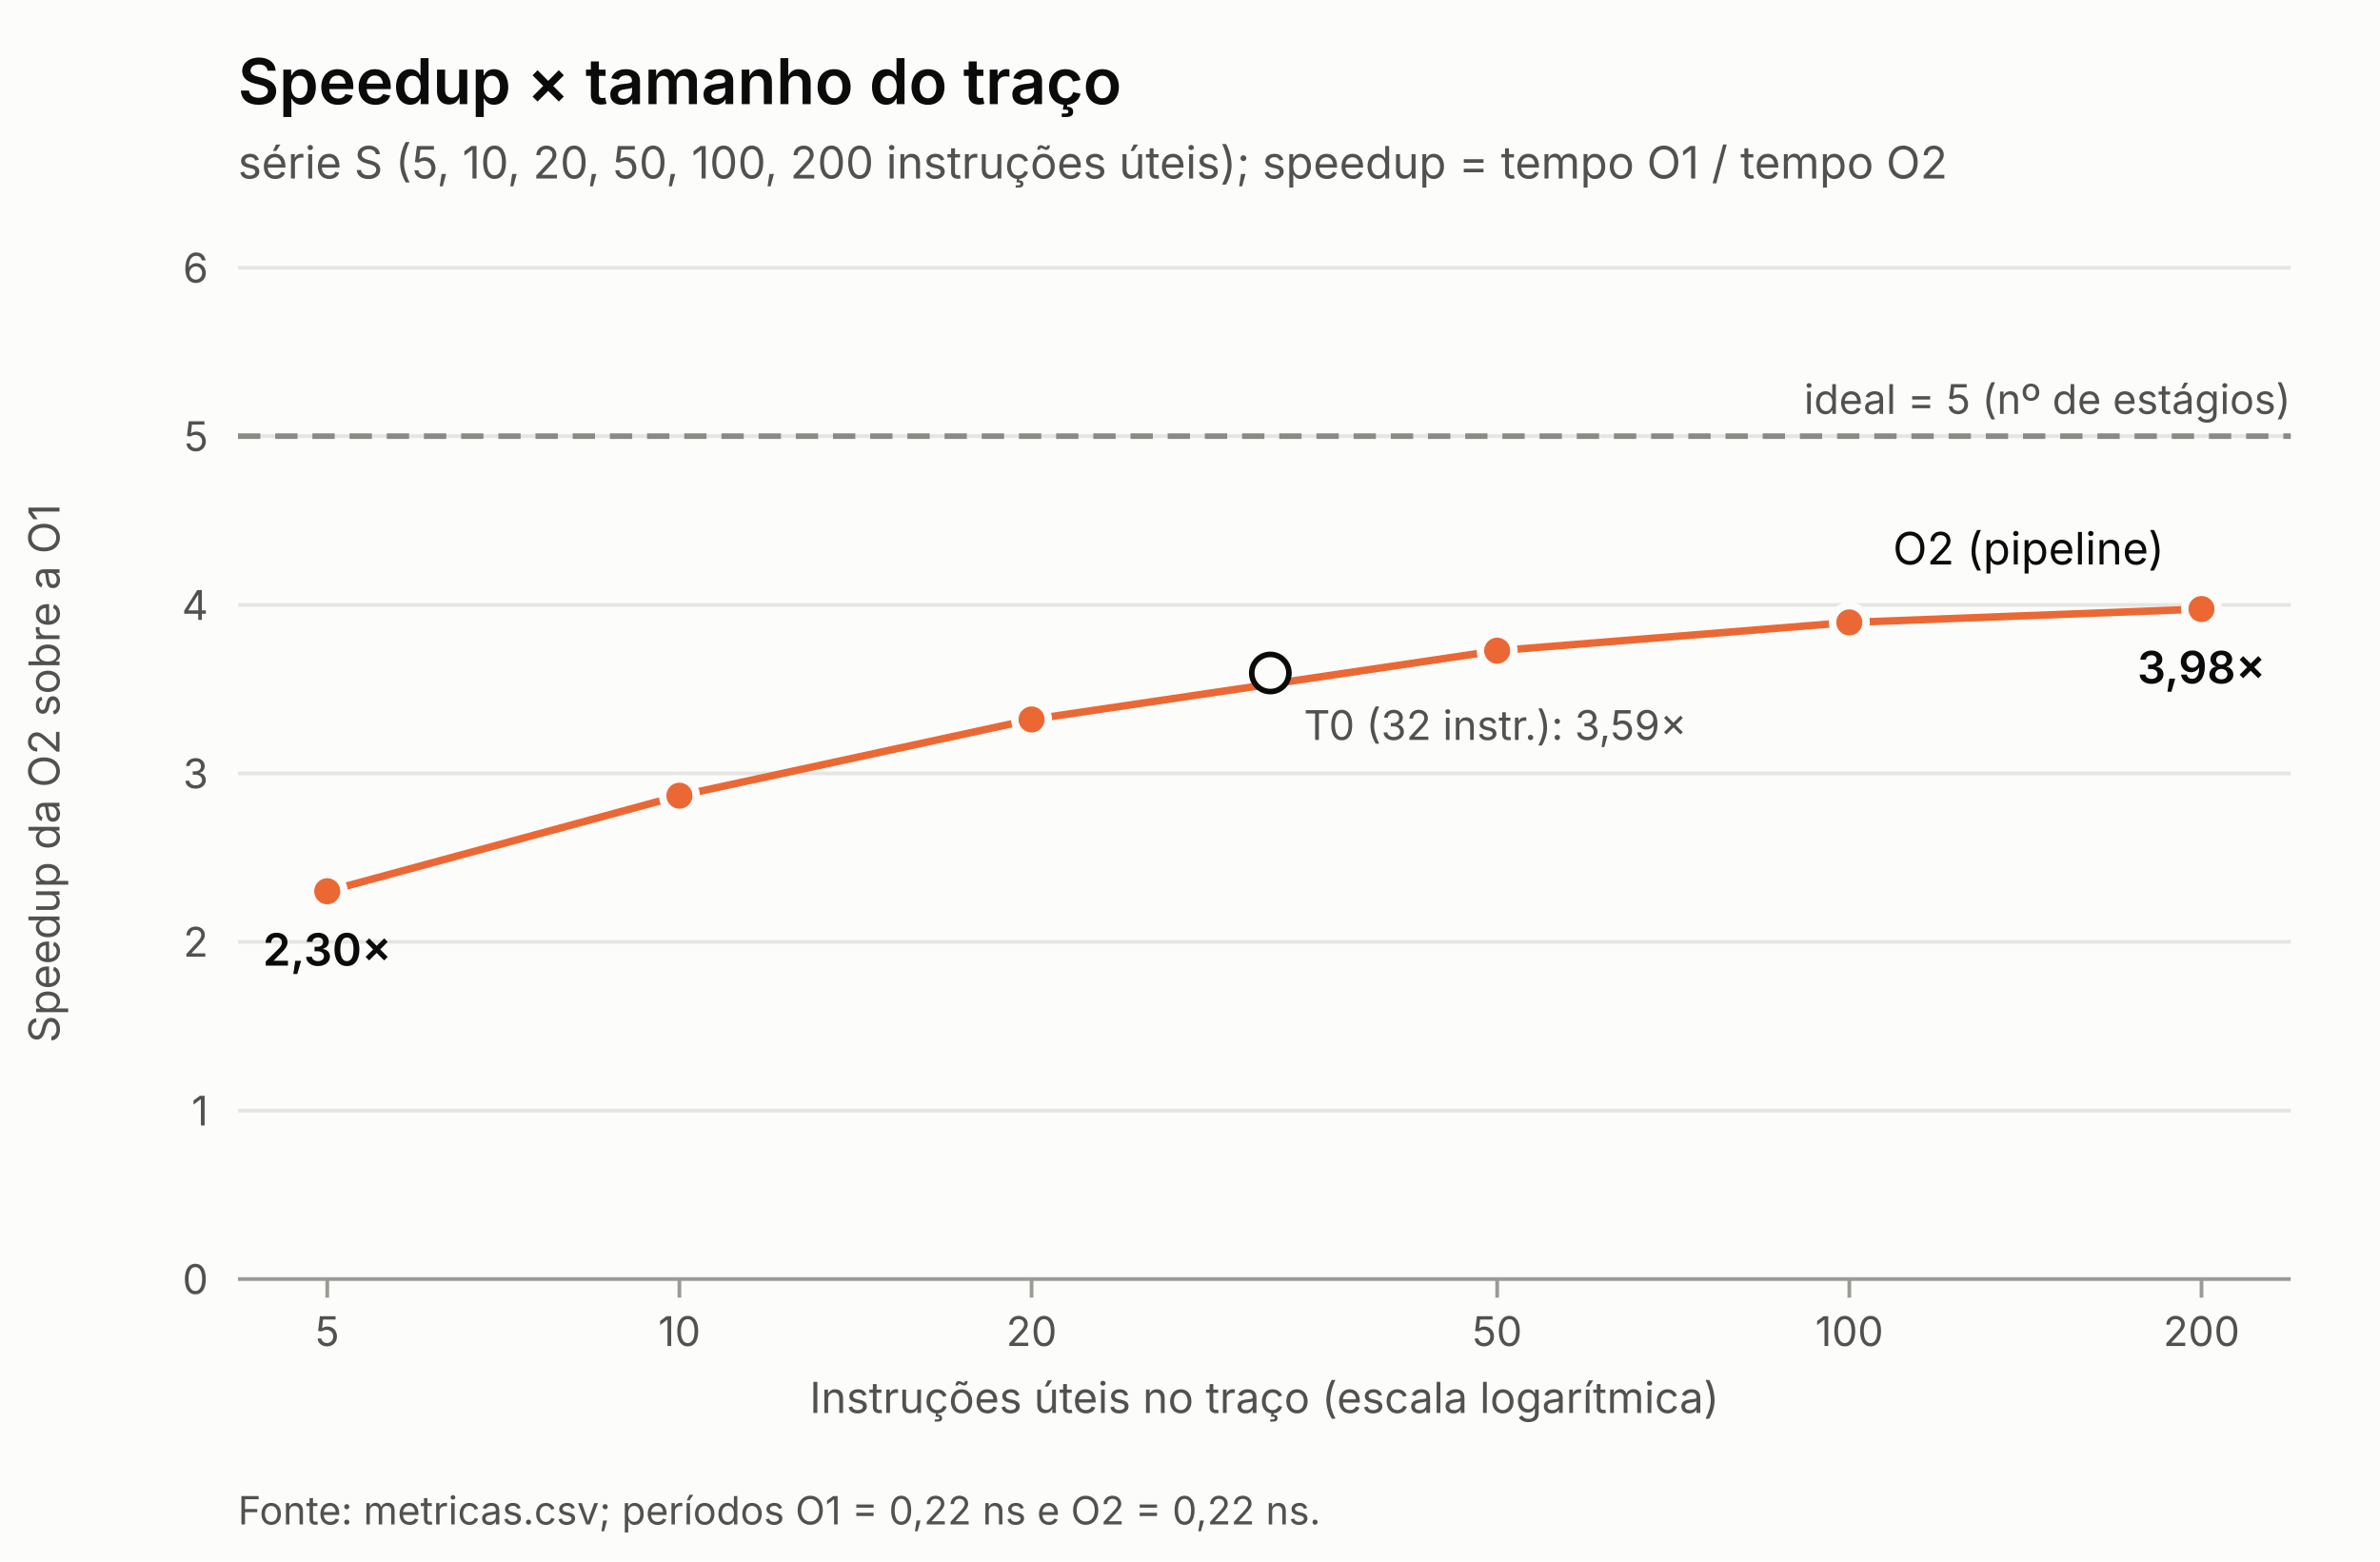
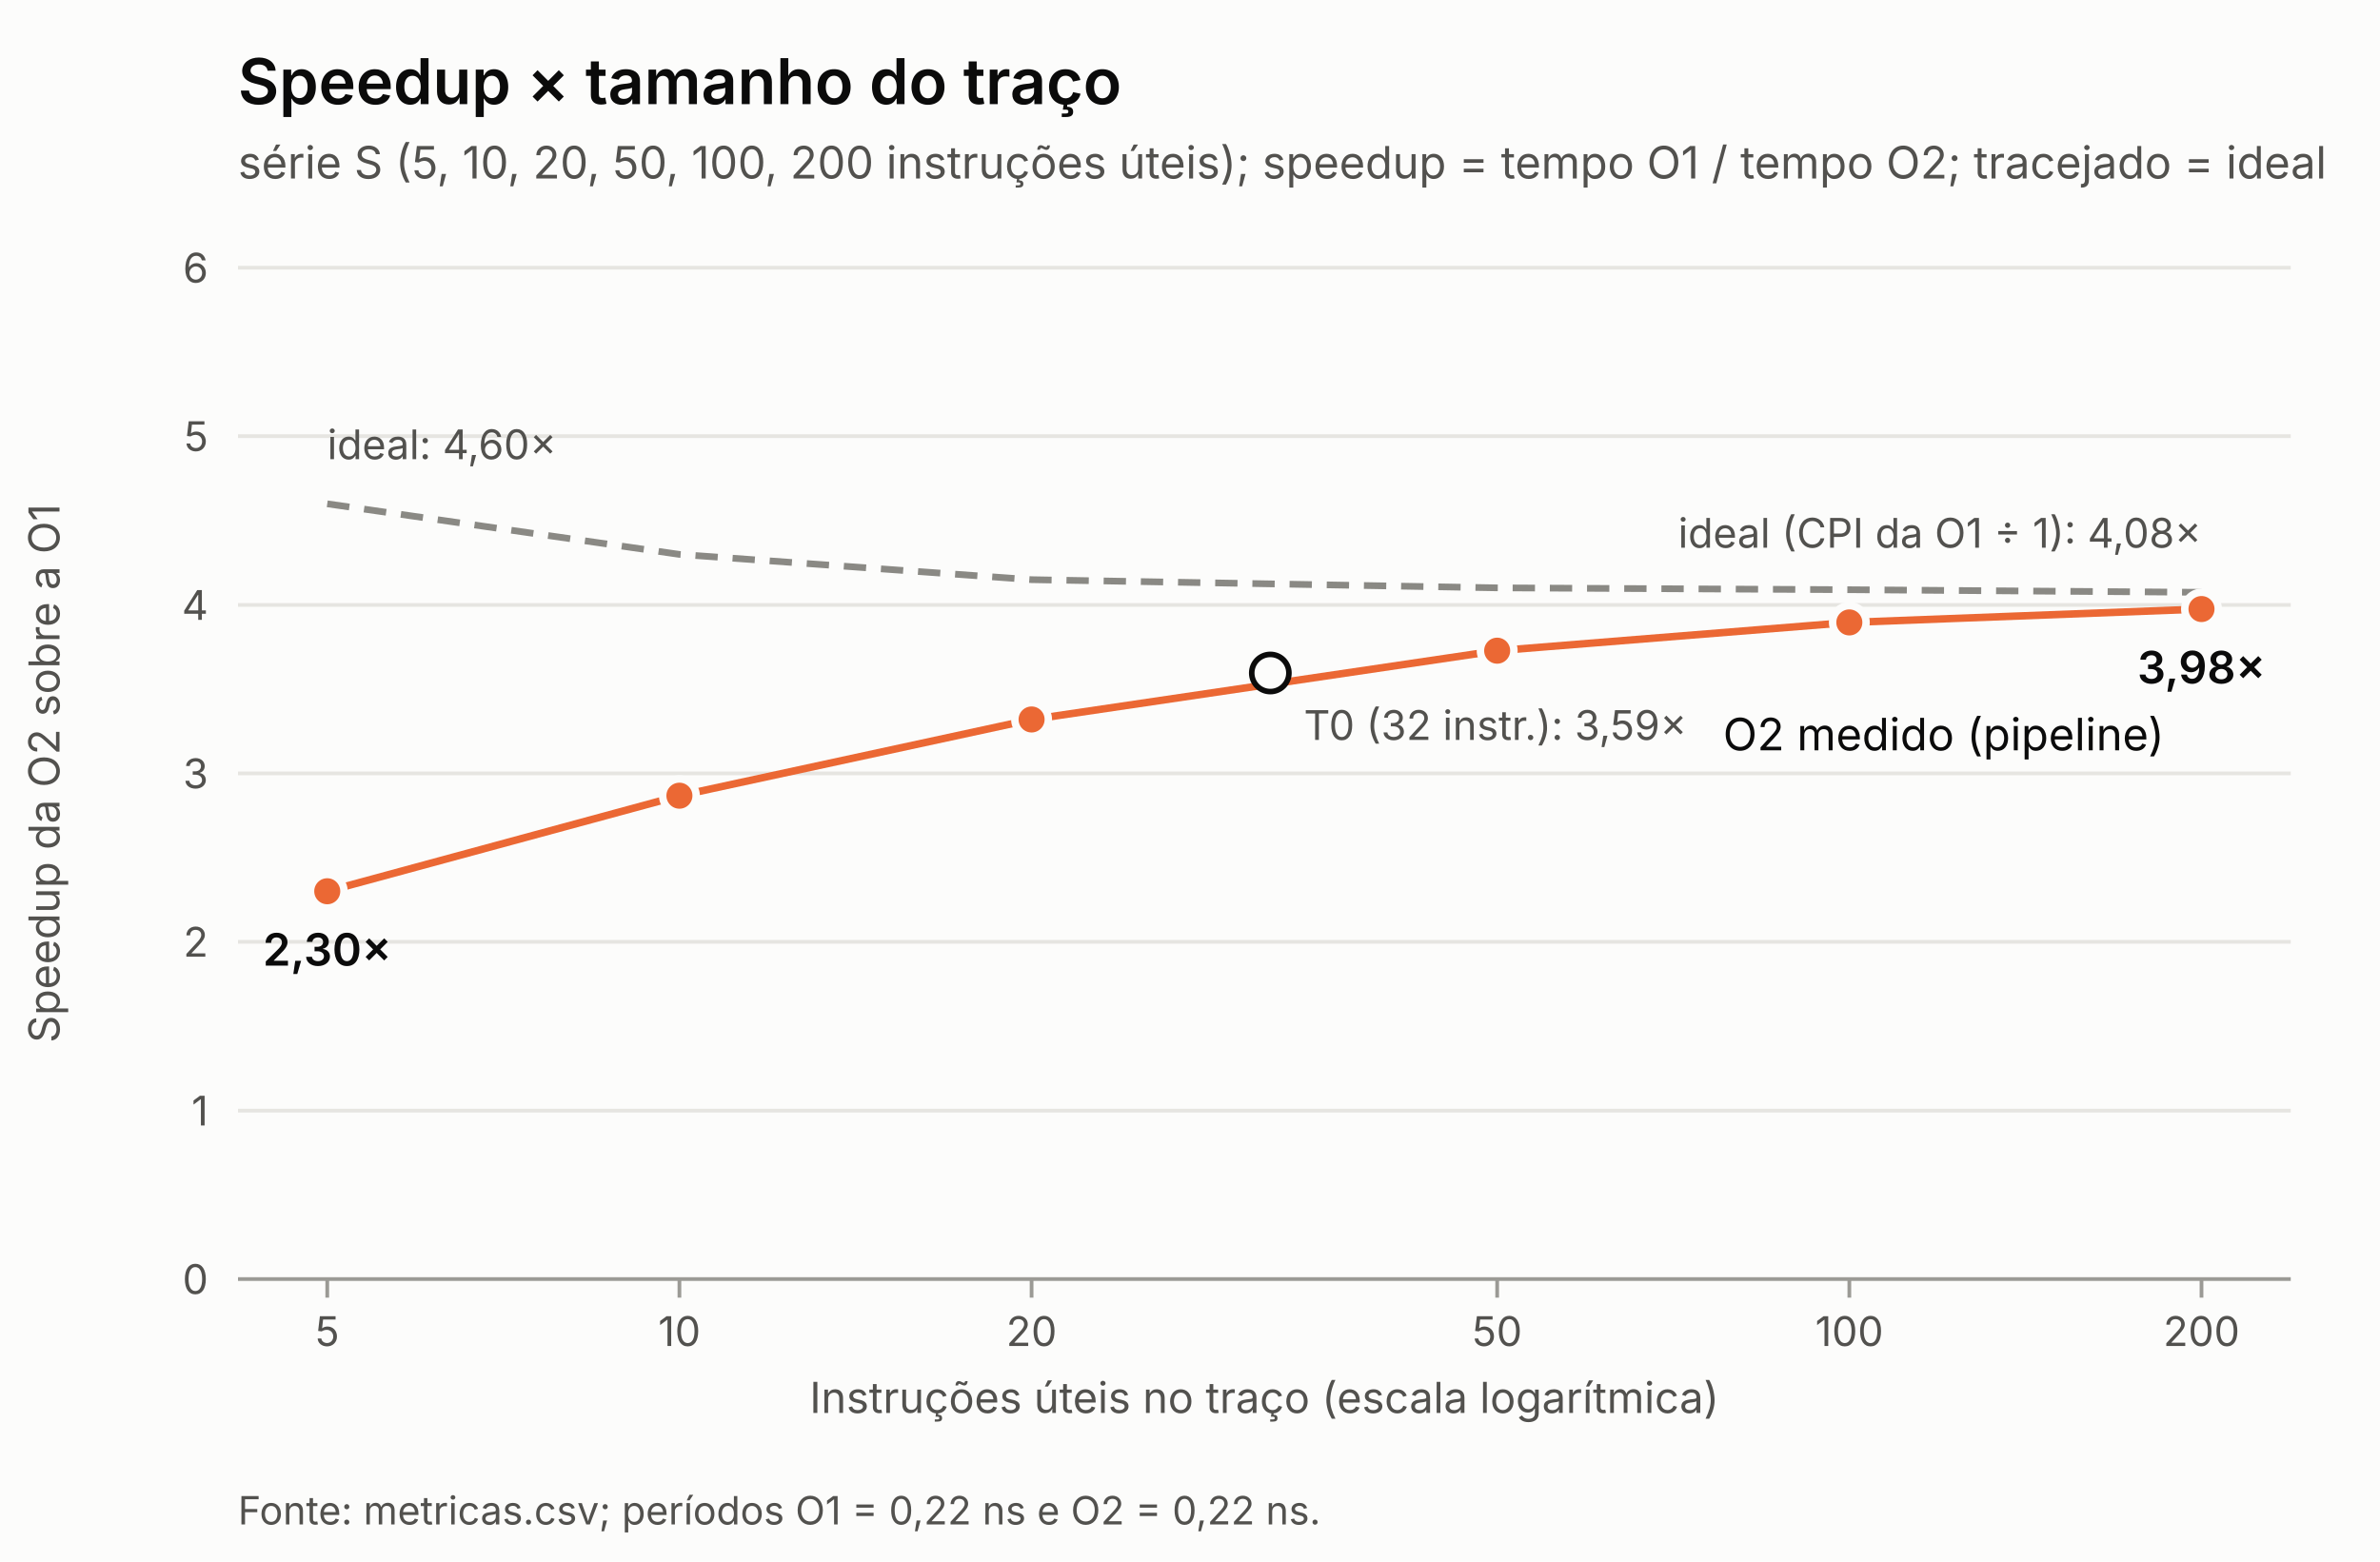
<svg xmlns="http://www.w3.org/2000/svg" width="640" height="420" viewBox="0 0 640 420" font-family="Inter, DejaVu Sans, Helvetica, Arial, sans-serif">
  <rect width="100%" height="100%" fill="#fcfcfb" />
  <text x="64" y="28" font-size="17" font-weight="600" fill="#0b0b0b">Speedup × tamanho do traço</text>
-   <text x="64" y="48" font-size="12" fill="#52514e">série S (5, 10, 20, 50, 100, 200 instruções úteis); speedup = tempo O1 / tempo O2</text>
+   <text x="64" y="48" font-size="12" fill="#52514e">série S (5, 10, 20, 50, 100, 200 instruções úteis); speedup = tempo O1 / tempo O2; tracejado = ideal</text>
  <line x1="64" y1="344.0" x2="616" y2="344.0" stroke="#9b9a95" stroke-width="1" />
  <text x="56" y="348.0" font-size="11" text-anchor="end" fill="#52514e">0</text>
  <line x1="64" y1="298.7" x2="616" y2="298.7" stroke="#e6e5e1" stroke-width="1" />
  <text x="56" y="302.7" font-size="11" text-anchor="end" fill="#52514e">1</text>
  <line x1="64" y1="253.3" x2="616" y2="253.3" stroke="#e6e5e1" stroke-width="1" />
  <text x="56" y="257.3" font-size="11" text-anchor="end" fill="#52514e">2</text>
  <line x1="64" y1="208.0" x2="616" y2="208.0" stroke="#e6e5e1" stroke-width="1" />
  <text x="56" y="212.0" font-size="11" text-anchor="end" fill="#52514e">3</text>
  <line x1="64" y1="162.7" x2="616" y2="162.7" stroke="#e6e5e1" stroke-width="1" />
  <text x="56" y="166.7" font-size="11" text-anchor="end" fill="#52514e">4</text>
  <line x1="64" y1="117.3" x2="616" y2="117.3" stroke="#e6e5e1" stroke-width="1" />
  <text x="56" y="121.3" font-size="11" text-anchor="end" fill="#52514e">5</text>
  <line x1="64" y1="72.0" x2="616" y2="72.0" stroke="#e6e5e1" stroke-width="1" />
  <text x="56" y="76.0" font-size="11" text-anchor="end" fill="#52514e">6</text>
  <text transform="translate(16,208) rotate(-90)" font-size="11.5" text-anchor="middle" fill="#52514e">Speedup da O2 sobre a O1</text>
  <line x1="88.0" y1="344.0" x2="88.0" y2="349.0" stroke="#9b9a95" />
  <text x="88.0" y="362.0" font-size="11" text-anchor="middle" fill="#52514e">5</text>
  <line x1="182.7" y1="344.0" x2="182.7" y2="349.0" stroke="#9b9a95" />
  <text x="182.7" y="362.0" font-size="11" text-anchor="middle" fill="#52514e">10</text>
  <line x1="277.4" y1="344.0" x2="277.4" y2="349.0" stroke="#9b9a95" />
  <text x="277.4" y="362.0" font-size="11" text-anchor="middle" fill="#52514e">20</text>
  <line x1="402.6" y1="344.0" x2="402.6" y2="349.0" stroke="#9b9a95" />
  <text x="402.6" y="362.0" font-size="11" text-anchor="middle" fill="#52514e">50</text>
  <line x1="497.3" y1="344.0" x2="497.3" y2="349.0" stroke="#9b9a95" />
  <text x="497.3" y="362.0" font-size="11" text-anchor="middle" fill="#52514e">100</text>
  <line x1="592.0" y1="344.0" x2="592.0" y2="349.0" stroke="#9b9a95" />
  <text x="592.0" y="362.0" font-size="11" text-anchor="middle" fill="#52514e">200</text>
  <text x="340" y="380.0" font-size="11.5" text-anchor="middle" fill="#52514e">Instruções úteis no traço (escala logarítmica)</text>
-   <line x1="64" y1="117.3" x2="616" y2="117.3" stroke="#8a8984" stroke-width="1.5" stroke-dasharray="6 4" />
-   <text x="616" y="111.3" font-size="11" text-anchor="end" fill="#52514e">ideal = 5 (nº de estágios)</text>
+   <path d="M88.0,135.5 L182.7,149.1 L277.4,155.9 L402.6,158.1 L497.3,158.6 L592.0,159.3" fill="none" stroke="#8a8984" stroke-width="1.8" stroke-dasharray="6 4" />
+   <text x="592.0" y="147.3" font-size="11" text-anchor="end" fill="#52514e">ideal (CPI da O1 ÷ 1): 4,08×</text>
+   <text x="88.0" y="123.5" font-size="11" text-anchor="start" fill="#52514e">ideal: 4,60×</text>
  <path d="M88.0,239.7 L182.7,214.0 L277.4,193.5 L402.6,175.0 L497.3,167.4 L592.0,163.8" fill="none" stroke="#eb6834" stroke-width="2" />
  <circle cx="88.0" cy="239.7" r="4.5" fill="#eb6834" stroke="#fcfcfb" stroke-width="2" />
  <circle cx="182.7" cy="214.0" r="4.5" fill="#eb6834" stroke="#fcfcfb" stroke-width="2" />
  <circle cx="277.4" cy="193.5" r="4.5" fill="#eb6834" stroke="#fcfcfb" stroke-width="2" />
  <circle cx="402.6" cy="175.0" r="4.5" fill="#eb6834" stroke="#fcfcfb" stroke-width="2" />
  <circle cx="497.3" cy="167.4" r="4.5" fill="#eb6834" stroke="#fcfcfb" stroke-width="2" />
  <circle cx="592.0" cy="163.8" r="4.5" fill="#eb6834" stroke="#fcfcfb" stroke-width="2" />
  <text x="88.0" y="259.7" font-size="12" font-weight="600" text-anchor="middle" fill="#0b0b0b">2,30×</text>
  <text x="592.0" y="183.8" font-size="12" font-weight="600" text-anchor="middle" fill="#0b0b0b">3,98×</text>
-   <text x="582.0" y="151.8" font-size="12" text-anchor="end" fill="#0b0b0b">O2 (pipeline)</text>
+   <text x="582.0" y="201.8" font-size="12" text-anchor="end" fill="#0b0b0b">O2 medido (pipeline)</text>
  <circle cx="341.6" cy="181.0" r="5" fill="#fcfcfb" stroke="#0b0b0b" stroke-width="1.5" />
  <text x="350.6" y="199.0" font-size="11" fill="#52514e">T0 (32 instr.): 3,59×</text>
  <text x="64" y="410" font-size="10.5" fill="#52514e">Fonte: metricas.csv; períodos O1 = 0,22 ns e O2 = 0,22 ns.</text>
</svg>
